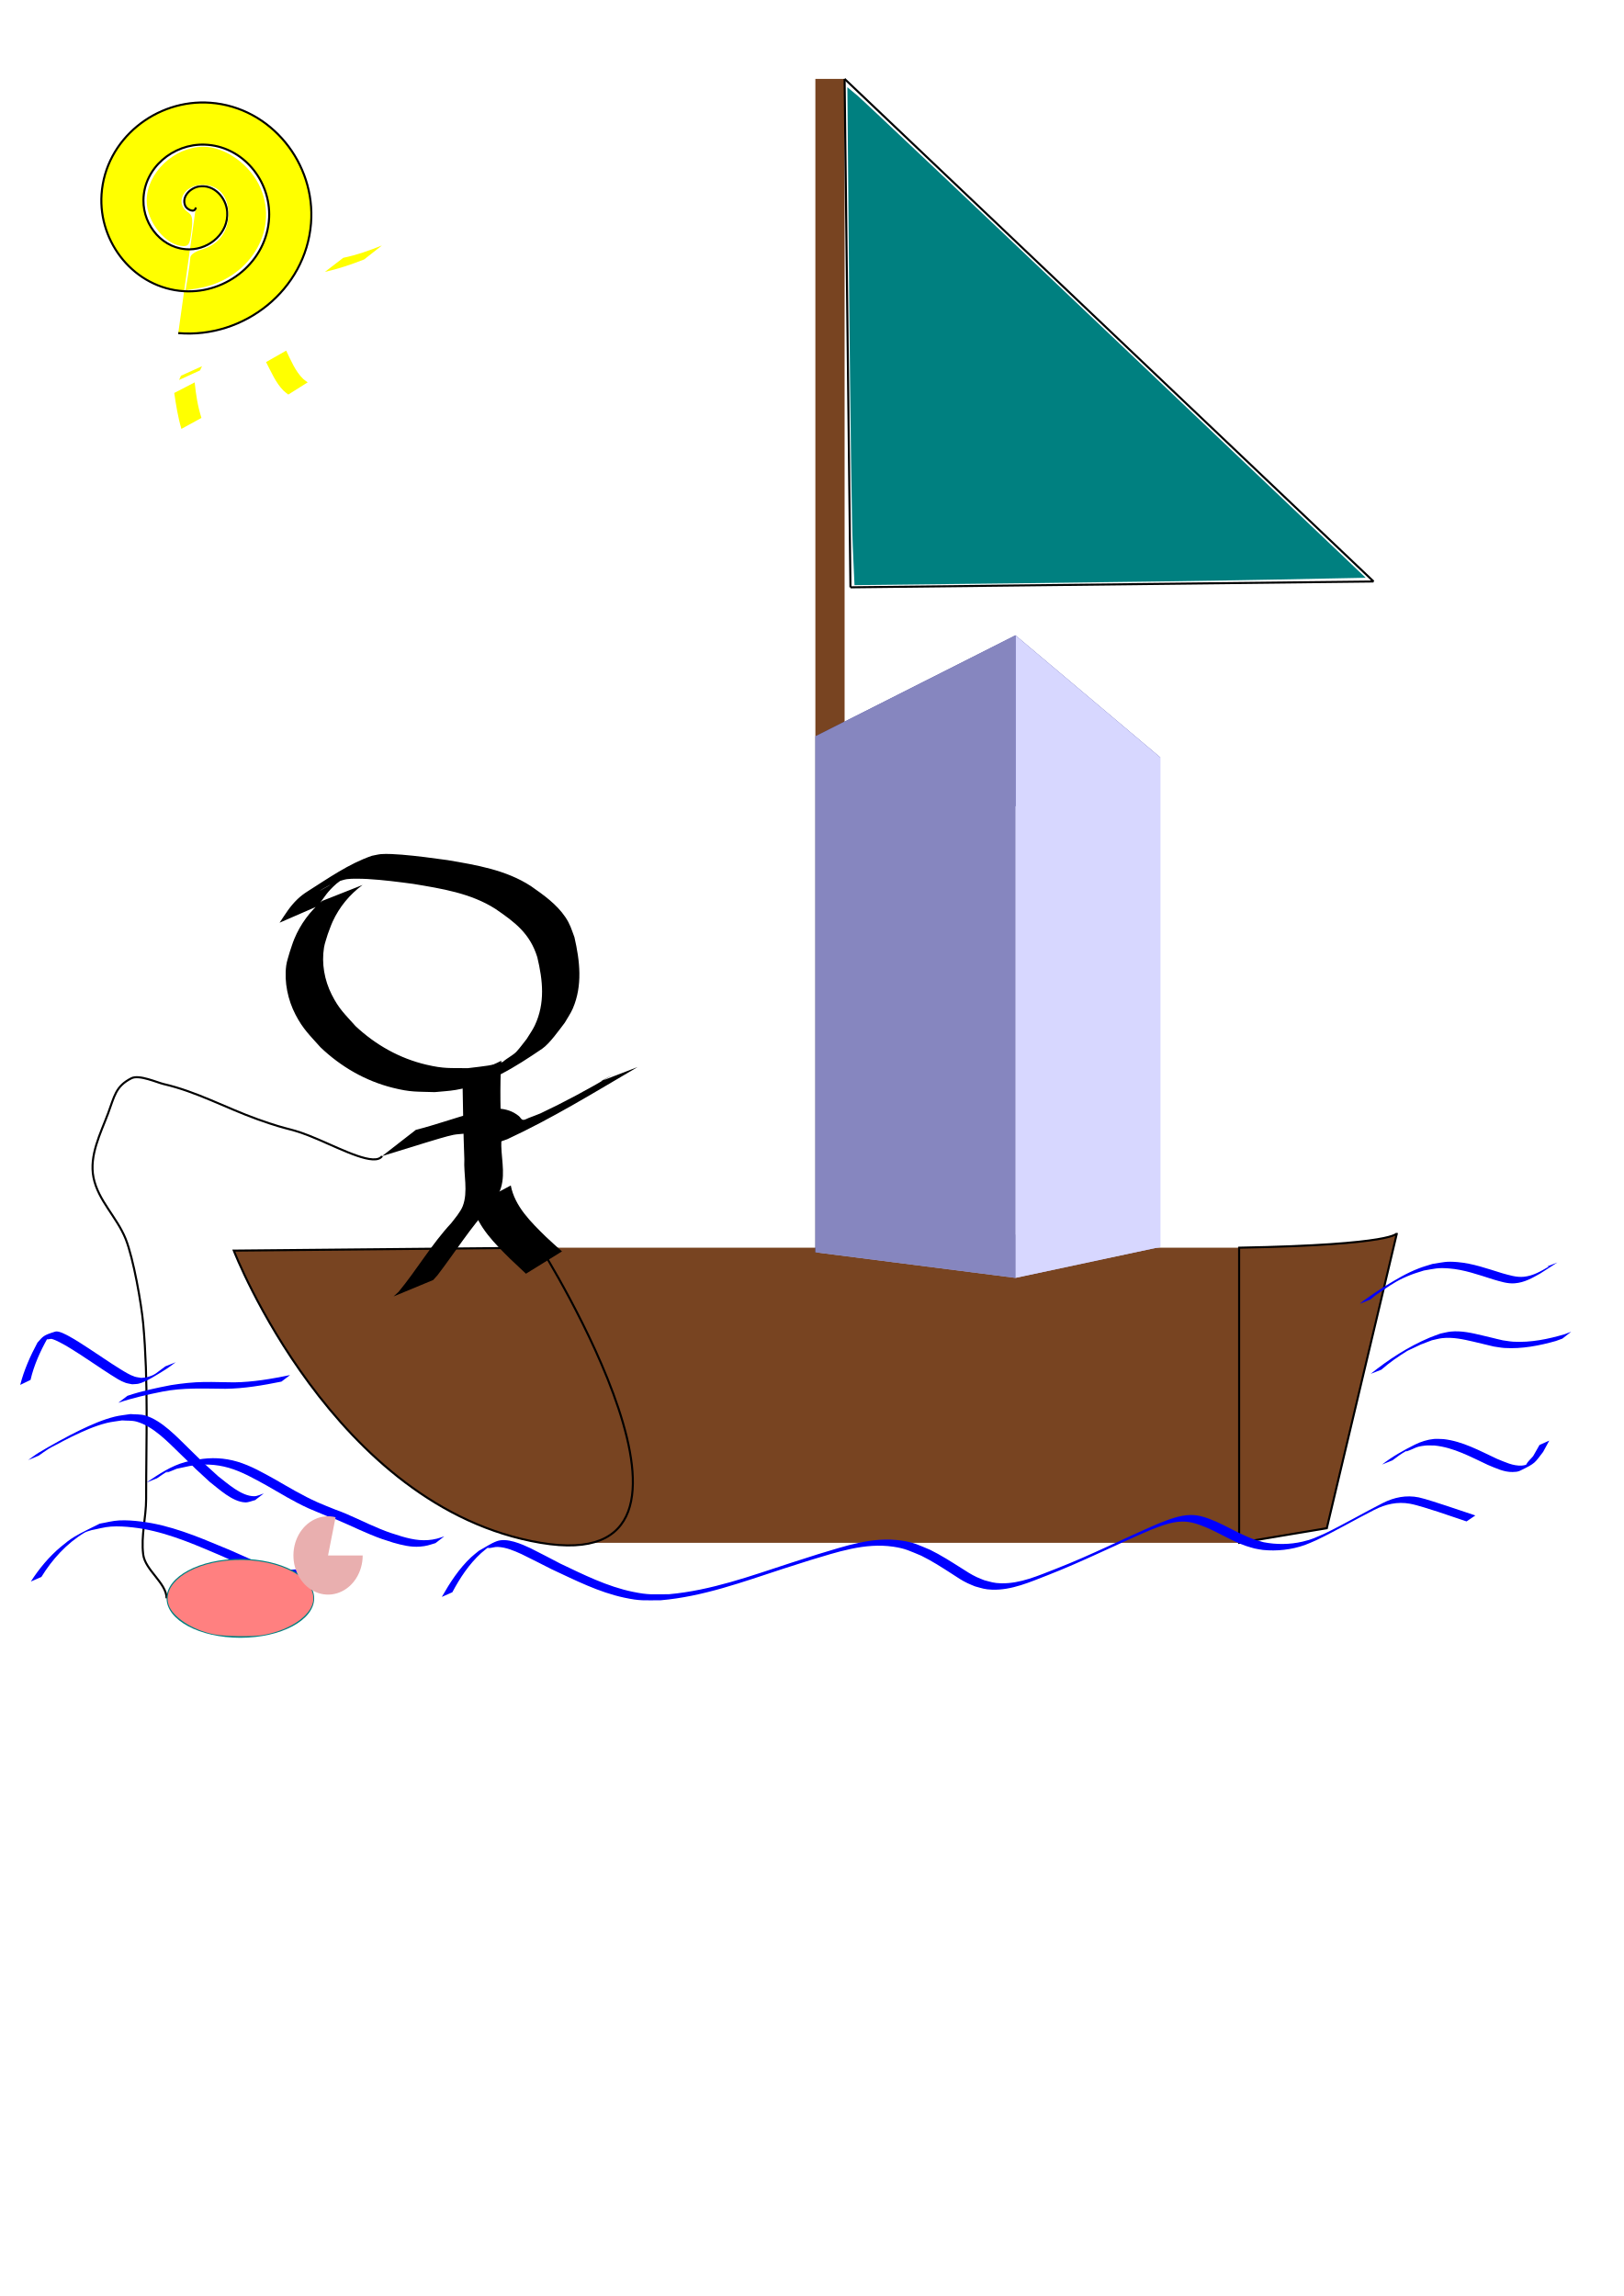
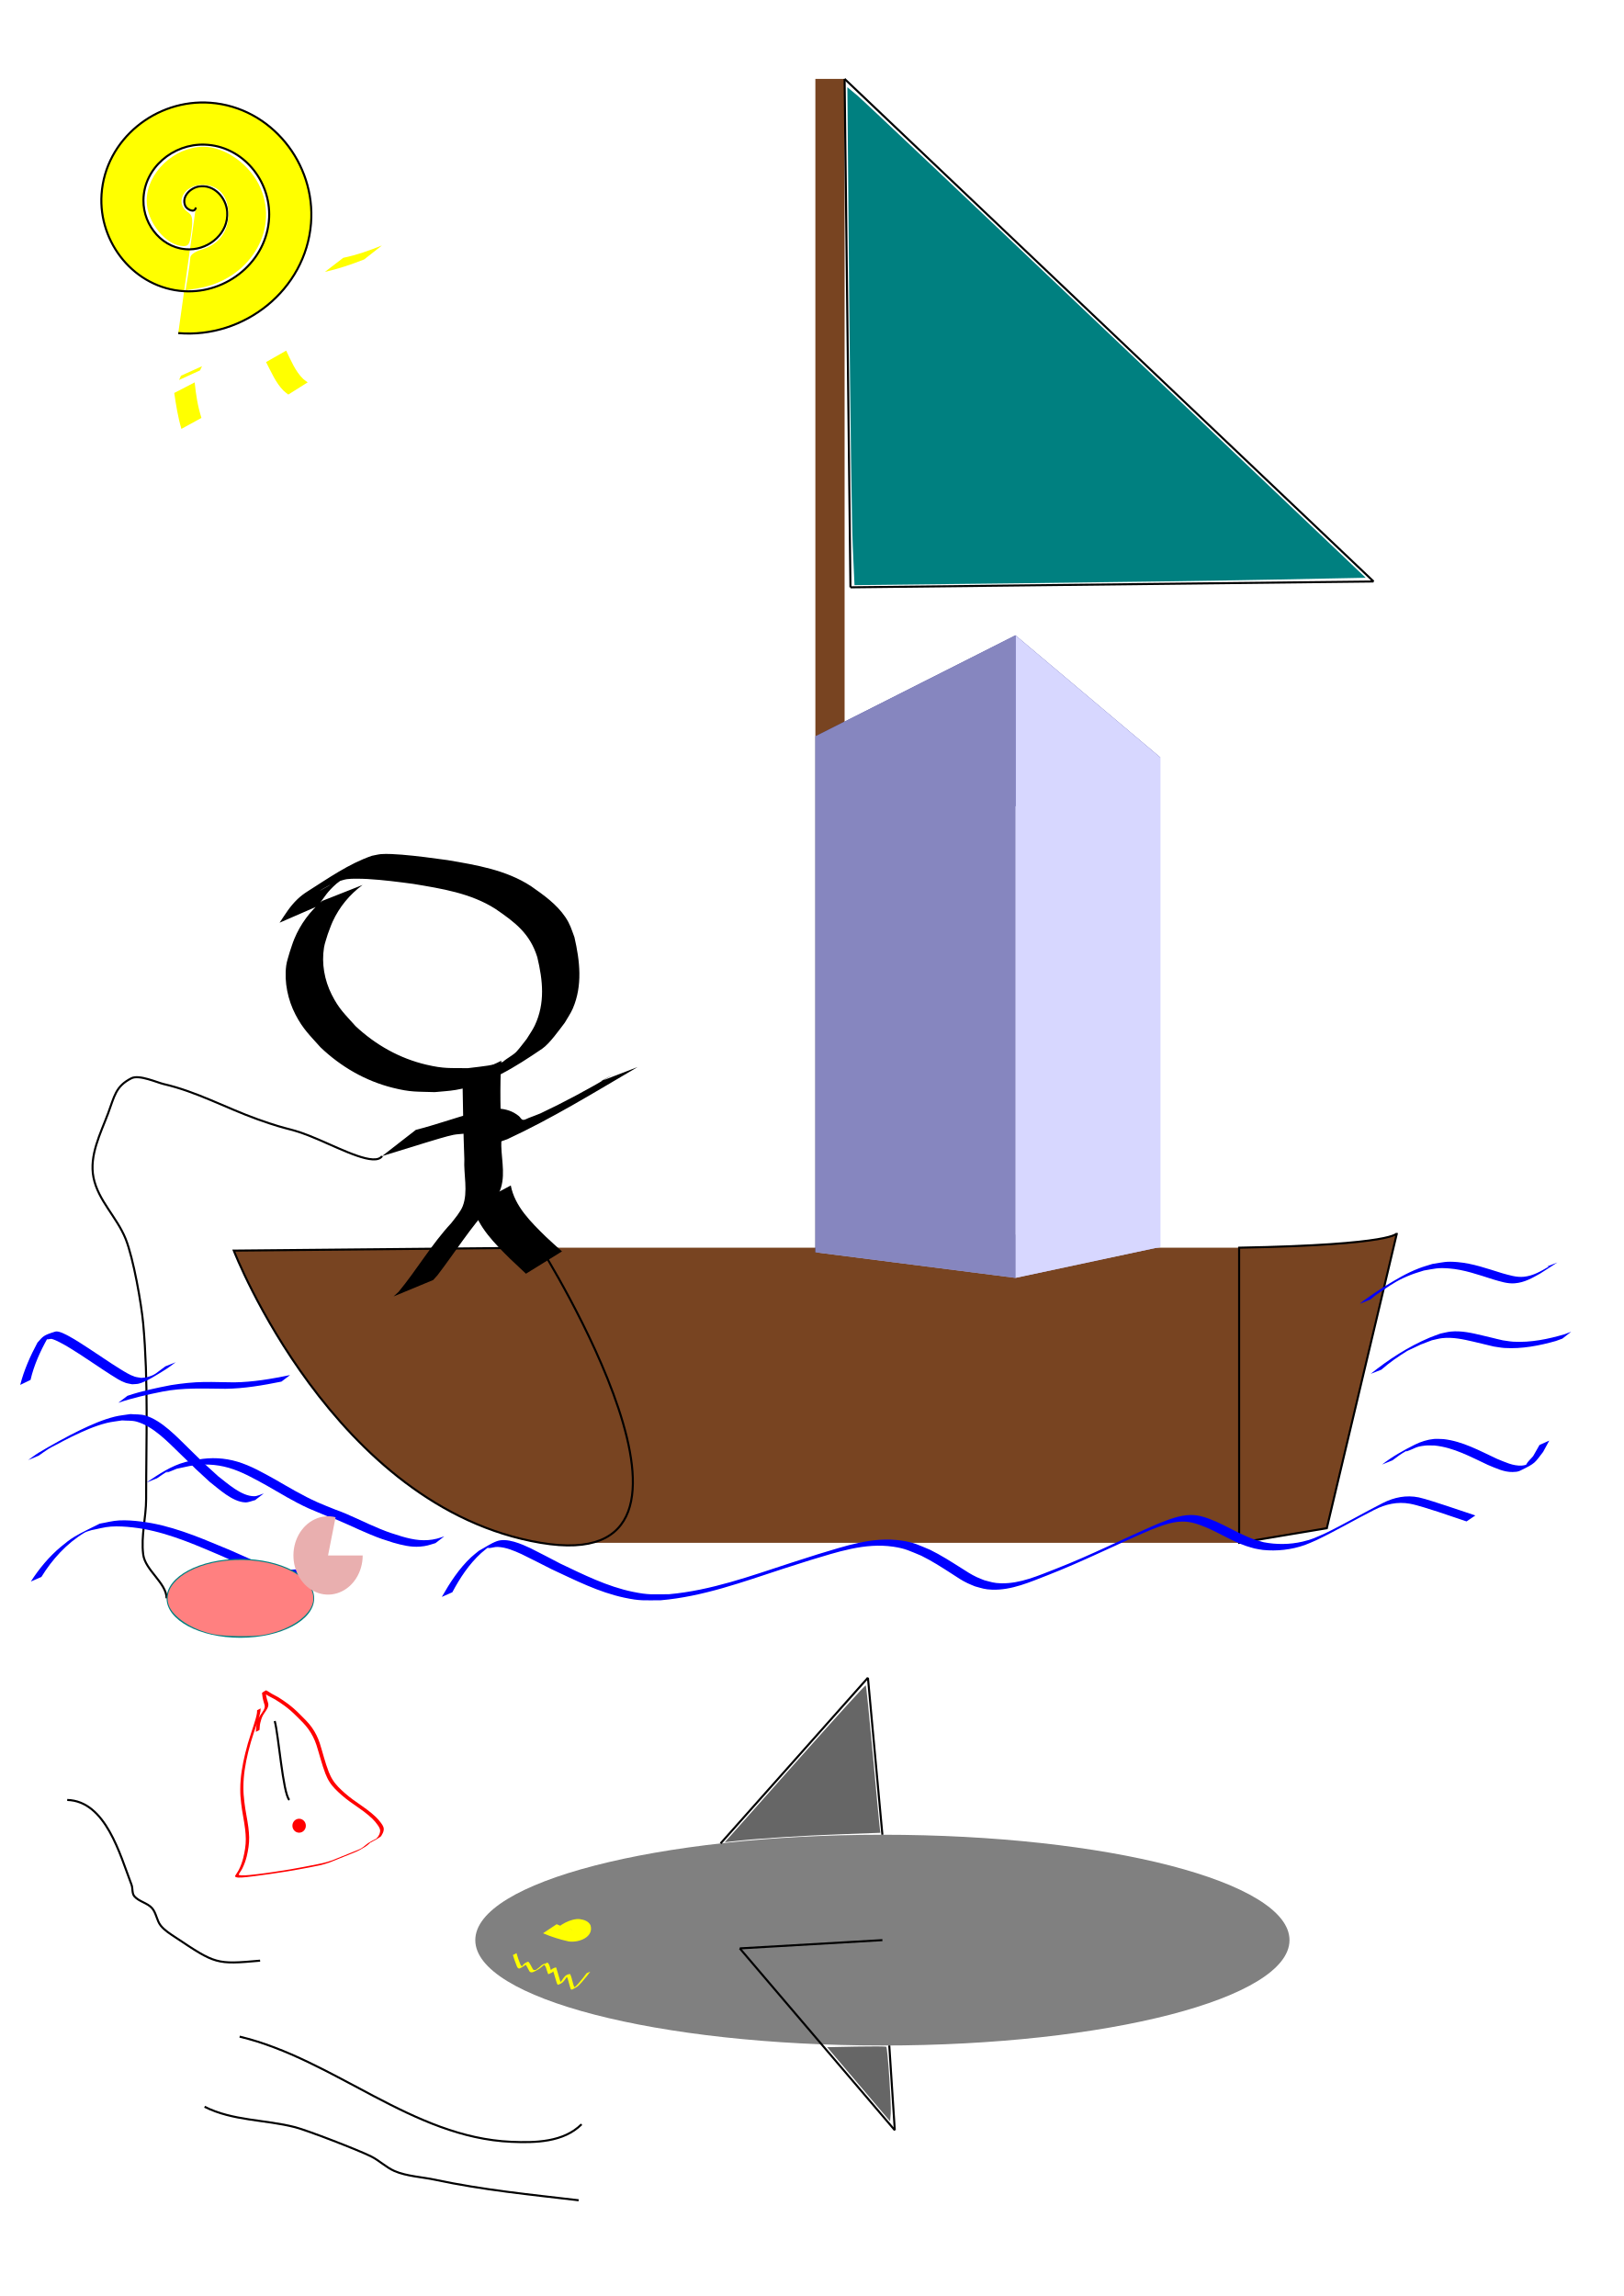
<svg xmlns="http://www.w3.org/2000/svg" width="210mm" height="297mm" viewBox="0 0 210 297" version="1.1" id="svg8">
  <defs id="defs2">
    </defs>
  <g id="layer1">
    <g id="g20" style="fill:#784421" transform="translate(0.3779762,66.52381)">
      <rect style="fill:#784421;stroke-width:0.265" id="rect11" width="90.336" height="38.176" x="69.548" y="94.872" />
      <path style="fill:#784421;stroke:#000000;stroke-width:0.265px;stroke-linecap:butt;stroke-linejoin:miter;stroke-opacity:1" d="m 69.548,94.872 -39.688,0.378 c 0,0 12.851,33.262 39.688,37.798 26.836,4.536 0,-38.176 0,-38.176 z" id="path13" />
      <path style="fill:#784421;stroke:#000000;stroke-width:0.265px;stroke-linecap:butt;stroke-linejoin:miter;stroke-opacity:1" d="m 159.884,94.872 c 20.411,-0.378 20.411,-1.89 20.411,-1.89 l -9.071,38.176 -11.339,1.89 z" id="path15" />
    </g>
    <rect style="fill:#784421;fill-opacity:1;stroke-width:0.265" id="rect131" width="3.78" height="85.045" x="105.455" y="10.205" />
    <path style="fill:none;fill-rule:evenodd;stroke:#000000;stroke-width:0.265px;stroke-linecap:butt;stroke-linejoin:miter;stroke-opacity:1" d="M 109.235,10.205 177.649,75.217" id="path145" />
    <path style="fill:none;fill-rule:evenodd;stroke:#000000;stroke-width:0.265px;stroke-linecap:butt;stroke-linejoin:miter;stroke-opacity:1" d="m 177.649,75.217 -67.658,0.756" id="path147" />
    <path style="fill:#008080;fill-rule:evenodd;stroke:#000000;stroke-width:0.265px;stroke-linecap:butt;stroke-linejoin:miter;stroke-opacity:1" d="m 109.235,10.205 0.756,65.768" id="path149" />
    <path style="fill:#008080;fill-opacity:1;stroke-width:1.429" d="m 416.856,267.131 c -0.465,-10.419 -1.25,-65.193 -1.746,-121.719 l -0.901,-102.775 5.04,4.204 c 2.772,2.312 59.781,56.275 126.686,119.918 l 121.646,115.714 -44.73,0.892 c -24.602,0.491 -80.825,1.302 -124.94,1.802 l -80.21,0.909 z" id="path151" transform="scale(0.2645833)" />
    <path style="fill:#000000;fill-opacity:1;fill-rule:nonzero;stroke:none;stroke-width:0.265" id="path28" d="m 41.673,116.54 c -1.585,1.339 -2.812,2.992 -3.61,4.915 -0.228,0.549 -0.392,1.123 -0.588,1.684 -0.153,0.588 -0.38,1.162 -0.458,1.765 -0.276,2.131 0.214,4.444 1.2,6.34 0.99,1.903 1.821,2.637 3.236,4.232 2.627,2.506 5.795,4.344 9.331,5.231 2.35,0.59 3.039,0.485 5.445,0.565 0.907,-0.095 1.823,-0.131 2.722,-0.285 4.174,-0.716 7.695,-2.969 11.172,-5.33 0.957,-0.65 2.236,-2.468 2.925,-3.368 0.345,-0.61 0.757,-1.187 1.035,-1.83 1.284,-2.975 0.914,-6.173 0.211,-9.224 -0.386,-1.038 -0.555,-1.688 -1.179,-2.61 -1.135,-1.676 -2.817,-2.862 -4.448,-4.002 -3.233,-2.105 -7.069,-2.729 -10.801,-3.365 -1.958,-0.27 -3.92,-0.537 -5.891,-0.7 -0.676,-0.056 -1.985,-0.141 -2.691,-0.075 -0.397,0.037 -0.785,0.144 -1.178,0.216 -2.987,1.019 -5.732,2.966 -8.331,4.607 -0.465,0.294 -0.909,0.628 -1.305,1.01 -1.011,0.976 -1.533,1.886 -2.31,3.041 0,0 4.954,-2.156 4.954,-2.156 v 0 c 0.937,-1.302 1.202,-1.823 2.409,-2.898 0.412,-0.367 1.84,-1.201 1.331,-0.987 -1.187,0.5 -2.25,1.254 -3.389,1.855 -0.393,0.207 0.752,-0.475 1.148,-0.674 0.359,-0.181 0.742,-0.309 1.114,-0.464 0.374,-0.103 0.739,-0.249 1.122,-0.309 0.64,-0.099 2.109,-0.052 2.709,-0.018 1.979,0.115 3.949,0.371 5.912,0.634 3.649,0.61 7.413,1.194 10.591,3.221 2.541,1.738 4.484,3.187 5.431,6.261 0.716,2.993 1.034,5.926 -0.325,8.822 -0.29,0.618 -0.702,1.171 -1.053,1.757 -0.45,0.557 -0.861,1.149 -1.349,1.672 -0.509,0.546 -2.378,1.451 -1.636,1.53 1.018,0.108 1.941,-0.758 2.728,-1.414 0.609,-0.508 -1.43,0.693 -2.178,0.956 -2.196,0.771 -2.846,0.728 -5.164,1.027 -2.337,-0.029 -3.063,0.089 -5.352,-0.444 -3.469,-0.808 -6.591,-2.569 -9.179,-4.994 -1.404,-1.583 -2.137,-2.196 -3.09,-4.093 -0.93,-1.852 -1.321,-4.019 -0.988,-6.071 0.096,-0.589 0.322,-1.149 0.483,-1.723 0.211,-0.544 0.39,-1.101 0.633,-1.632 0.868,-1.893 2.198,-3.509 3.872,-4.74 0,0 -5.223,2.063 -5.223,2.063 z" />
    <path style="fill:#000000;fill-opacity:1;fill-rule:nonzero;stroke:none;stroke-width:0.265" id="path30" d="m 59.815,139.707 c 0.065,3.416 0.108,6.831 0.24,10.245 -0.11,1.918 0.516,4.221 -0.21,6.076 -0.29,0.742 -1.013,1.577 -1.473,2.177 -2.558,2.749 -4.441,6.021 -6.824,8.903 -0.216,0.198 -0.432,0.396 -0.648,0.594 0,0 5.127,-2.126 5.127,-2.126 v 0 c 0.187,-0.208 0.374,-0.415 0.561,-0.623 2.27,-2.969 4.253,-6.158 6.799,-8.915 0.622,-0.88 1.098,-1.387 1.411,-2.417 0.599,-1.971 -0.06,-4.13 0.045,-6.13 -0.107,-3.425 -0.212,-6.858 -0.014,-10.282 0,0 -5.012,2.497 -5.012,2.497 z" />
    <path style="fill:#000000;fill-opacity:1;fill-rule:nonzero;stroke:none;stroke-width:0.265" id="path32" d="m 61.119,155.988 c 0.743,2.776 2.862,4.862 4.839,6.828 1.416,1.349 0.727,0.701 2.065,1.946 0,0 4.663,-2.888 4.663,-2.888 v 0 c -1.361,-1.214 -0.663,-0.581 -2.093,-1.902 -1.903,-1.873 -4.008,-3.898 -4.532,-6.627 0,0 -4.943,2.643 -4.943,2.643 z" />
    <path style="fill:#000000;fill-opacity:1;fill-rule:nonzero;stroke:none;stroke-width:0.265" id="path34" d="m 49.415,149.547 c 1.904,-0.593 3.809,-1.182 5.717,-1.762 0.715,-0.218 2.713,-0.834 3.518,-0.988 0.437,-0.084 0.886,-0.097 1.328,-0.145 0.902,0.015 1.721,0.163 2.446,0.719 0.161,0.123 0.256,0.342 0.447,0.411 1.043,0.377 1.705,-0.092 2.741,-0.42 5.835,-2.704 11.328,-6.097 16.868,-9.343 0,0 -4.826,1.862 -4.826,1.862 v 0 c 0.452,-0.238 1.797,-0.975 1.357,-0.715 -2.964,1.75 -6.004,3.387 -9.116,4.858 -0.51,0.198 -1.015,0.407 -1.529,0.593 -0.245,0.089 -0.491,0.282 -0.748,0.232 -0.226,-0.043 -0.324,-0.328 -0.503,-0.473 -0.811,-0.661 -1.687,-0.923 -2.734,-0.983 -0.473,0.034 -0.951,0.021 -1.418,0.101 -0.567,0.098 -1.118,0.275 -1.672,0.43 -2.514,0.705 -4.977,1.585 -7.509,2.23 0,0 -4.367,3.393 -4.367,3.393 z" />
    <path style="fill:none;stroke:#000000;stroke-width:0.265px;stroke-linecap:butt;stroke-linejoin:miter;stroke-opacity:1" d="m 49.415,149.547 c -0.932,1.336 -5.002,-0.759 -8.215,-2.136 -3.86,-1.654 -3.218,-0.947 -7.938,-2.646 -4.104,-1.478 -7.821,-3.549 -12.095,-4.536 -0.823,-0.19 -3.166,-1.252 -4.158,-0.756 -2.078,1.039 -2.206,2.354 -3.024,4.536 -0.971,2.59 -2.466,5.434 -1.89,8.315 0.595,2.975 3.026,5.107 4.158,7.938 1.012,2.529 2.037,8.419 2.268,10.961 0.681,7.487 0.378,15.133 0.378,22.679 0,2.405 -0.681,4.761 -0.378,7.182 0.254,2.034 3.024,3.686 3.024,5.67" id="path44" />
    <path style="fill:#ffff00;fill-rule:evenodd;stroke:#000000;stroke-width:0.265" id="path62" d="m 25.324,26.836 c -0.114,0.815 -1.155,0.249 -1.354,-0.189 -0.542,-1.186 0.636,-2.332 1.732,-2.52 1.96,-0.336 3.555,1.433 3.685,3.276 0.191,2.704 -2.235,4.801 -4.819,4.851 -3.444,0.066 -6.056,-3.039 -6.016,-6.363 0.05,-4.182 3.844,-7.315 7.906,-7.182 4.92,0.162 8.577,4.649 8.347,9.449 -0.271,5.657 -5.454,9.841 -10.993,9.512 -6.395,-0.379 -11.105,-6.259 -10.678,-12.536 0.486,-7.132 7.064,-12.371 14.08,-11.843 7.87,0.592 13.637,7.87 13.009,15.623 -0.697,8.608 -8.675,14.903 -17.166,14.174" />
    <path style="fill:#ffff00;stroke-width:1.429" d="m 91.82,135.062 c 0.622,-3.781 1.169,-7.899 1.216,-9.149 0.051,-1.375 2.303,-2.938 5.694,-3.954 8.22,-2.463 12.962,-8.776 12.962,-17.258 0,-8.909 -4.877,-14.371 -12.831,-14.371 -8.797,0 -13.576,8.78 -7.207,13.241 2.413,1.69 2.693,3.039 1.944,9.367 -0.746,6.295 -1.323,7.391 -3.891,7.387 -8.44,-0.015 -18.015,-11.776 -18.015,-22.126 0,-13.636 13.361,-26.389 27.691,-26.432 10.816,-0.032 23.082,8.824 27.975,20.197 9.131,21.224 -5.805,44.99 -30.811,49.028 l -5.859,0.946 z" id="path66" transform="scale(0.2645833)" />
    <path style="fill:#ffff00;stroke-width:0.265" id="path88" d="m 23.402,48.604 c -0.08,0.182 -0.161,0.364 -0.241,0.546 0,0 2.71,-1.237 2.71,-1.237 v 0 c 0.086,-0.181 0.172,-0.362 0.258,-0.543 0,0 -2.728,1.234 -2.728,1.234 z" />
    <path style="fill:#ffff00;stroke-width:0.265" id="path90" d="m 22.536,50.833 c 0.231,1.564 0.476,3.129 0.925,4.647 0,0 2.593,-1.42 2.593,-1.42 v 0 c -0.478,-1.49 -0.722,-3.04 -0.875,-4.597 0,0 -2.642,1.37 -2.642,1.37 z" />
    <path style="fill:#ffff00;stroke-width:0.265" id="path92" d="m 34.41,46.837 c 0.662,1.256 1.234,2.659 2.249,3.689 0.19,0.193 0.419,0.341 0.629,0.512 0,0 2.51,-1.58 2.51,-1.58 v 0 c -0.199,-0.151 -0.419,-0.277 -0.598,-0.452 -1.019,-0.994 -1.577,-2.399 -2.187,-3.651 0,0 -2.602,1.481 -2.602,1.481 z" />
    <path style="fill:#ffff00;stroke-width:0.265" id="path94" d="m 42.025,35.169 c 1.739,-0.388 3.42,-0.957 5.075,-1.611 0,0 2.297,-1.807 2.297,-1.807 v 0 c -1.625,0.661 -3.282,1.244 -5.005,1.599 0,0 -2.368,1.818 -2.368,1.818 z" />
    <path style="fill:#0000ff;stroke-width:0.265" id="path384" d="m 3.949,178.497 c 0.44,-1.907 1.263,-3.71 2.212,-5.413 0.161,-0.158 0.694,-0.551 0.483,-0.474 -0.263,0.096 -0.682,0.257 -0.647,0.534 0.03,0.239 0.489,-0.006 0.722,0.06 0.359,0.103 0.697,0.273 1.031,0.441 0.866,0.436 1.829,1.073 2.64,1.584 1.323,0.85 2.606,1.759 3.935,2.601 0.577,0.366 1.244,0.812 1.902,1.041 0.279,0.097 0.576,0.128 0.864,0.192 0.286,-0.027 0.579,-0.013 0.859,-0.08 0.959,-0.232 2.491,-1.241 3.074,-1.59 0.677,-0.405 1.073,-0.718 1.702,-1.179 0,0 -1.337,0.53 -1.337,0.53 v 0 c -1.247,0.904 -1.294,1.092 -2.277,1.374 -0.27,0.077 -0.555,0.079 -0.833,0.119 -0.284,-0.053 -0.577,-0.072 -0.853,-0.16 -0.655,-0.21 -1.346,-0.654 -1.918,-1.007 -1.341,-0.827 -2.629,-1.733 -3.949,-2.592 -0.837,-0.54 -1.737,-1.146 -2.618,-1.622 -0.245,-0.132 -1.331,-0.75 -1.784,-0.61 -1.576,0.489 -1.554,0.588 -2.315,1.43 -0.93,1.736 -1.74,3.555 -2.227,5.469 0,0 1.337,-0.648 1.337,-0.648 z" />
    <path style="fill:#0000ff;stroke-width:0.265" id="path386" d="m 5.008,188.296 c 0.42,-0.29 0.829,-0.598 1.261,-0.871 0.268,-0.169 0.556,-0.306 0.837,-0.454 0.73,-0.383 1.454,-0.779 2.197,-1.138 1.434,-0.694 2.909,-1.36 4.461,-1.755 0.662,-0.169 1.347,-0.228 2.021,-0.341 0.625,0.053 1.27,-0.009 1.875,0.158 2.193,0.608 4.129,2.707 5.704,4.224 3.387,3.262 0.455,0.523 3.74,3.555 1.194,0.926 2.967,2.611 4.619,2.667 0.434,0.015 0.846,-0.194 1.269,-0.291 0,0 1.124,-0.861 1.124,-0.861 v 0 c -0.411,0.118 -0.806,0.351 -1.234,0.355 -1.651,0.013 -3.46,-1.662 -4.649,-2.569 -2.831,-2.579 -0.872,-0.755 -3.75,-3.546 -1.553,-1.506 -3.553,-3.702 -5.707,-4.331 -0.612,-0.179 -1.27,-0.119 -1.905,-0.179 -0.683,0.112 -1.377,0.168 -2.049,0.336 -1.56,0.39 -3.041,1.053 -4.483,1.746 -1.585,0.761 -3.984,2.091 -5.368,2.934 -0.46,0.28 -0.88,0.621 -1.32,0.931 0,0 1.356,-0.571 1.356,-0.571 z" />
    <path style="fill:#0000ff;stroke-width:0.265" id="path388" d="m 5.356,203.982 c 1.389,-2.26 3.264,-4.331 5.553,-5.711 0.285,-0.172 0.625,-0.227 0.937,-0.341 0.833,-0.153 1.653,-0.402 2.498,-0.458 0.946,-0.062 1.899,0.001 2.841,0.107 3.726,0.418 7.206,1.869 10.619,3.326 2.391,0.965 4.684,2.353 7.248,2.841 0.386,0.073 0.779,0.099 1.168,0.149 1.018,-0.059 1.546,-0.01 2.526,-0.403 0.985,-0.394 3.109,-1.905 3.683,-2.286 0,0 -1.304,0.518 -1.304,0.518 v 0 c 0.091,0.64 0.102,0.332 -1.258,0.908 -0.951,0.403 -1.49,0.365 -2.484,0.439 -0.386,-0.045 -0.775,-0.067 -1.158,-0.135 -2.569,-0.46 -4.918,-1.819 -7.316,-2.769 -3.436,-1.441 -6.936,-2.893 -10.669,-3.349 -0.941,-0.115 -1.893,-0.192 -2.84,-0.143 -0.846,0.043 -1.671,0.279 -2.507,0.418 -1.078,0.558 -2.193,1.051 -3.235,1.673 -0.639,0.381 -1.226,0.848 -1.796,1.326 -1.519,1.274 -2.805,2.824 -3.874,4.488 0,0 1.368,-0.599 1.368,-0.599 z" />
    <path style="fill:#0000ff;stroke-width:0.265" id="path390" d="m 58.502,205.97 c 0.987,-1.863 2.166,-3.642 3.732,-5.075 0.32,-0.293 0.675,-0.545 1.012,-0.818 -0.042,0.06 -0.2,0.18 -0.127,0.181 0.421,0.01 0.834,-0.175 1.255,-0.155 1.103,0.051 2.097,0.487 3.083,0.933 0.475,0.215 3.6,1.808 3.887,1.953 3.033,1.41 6.083,2.971 9.382,3.675 2.112,0.451 2.557,0.335 4.732,0.339 5.473,-0.47 10.642,-2.383 15.822,-4.071 1.166,-0.38 2.337,-0.746 3.506,-1.118 3.486,-1.036 7.047,-2.282 10.74,-1.74 1.595,0.234 2.16,0.565 3.619,1.162 1.405,0.689 2.718,1.541 4.03,2.387 0.76,0.49 1.148,0.776 1.956,1.169 0.318,0.155 0.652,0.277 0.978,0.415 0.904,0.246 1.252,0.396 2.213,0.427 2.53,0.084 4.905,-0.994 7.208,-1.884 4.485,-1.749 8.786,-3.921 13.208,-5.815 1.318,-0.511 2.672,-1.077 4.111,-1.112 1.191,-0.029 2.151,0.355 3.228,0.788 1.725,0.754 3.333,1.771 5.121,2.382 0.345,0.118 0.7,0.207 1.05,0.31 0.36,0.063 0.716,0.15 1.079,0.188 1.823,0.192 3.719,-0.026 5.446,-0.639 0.5,-0.177 0.977,-0.411 1.466,-0.617 2.551,-1.213 4.985,-2.648 7.502,-3.924 1.445,-0.738 2.993,-1.09 4.612,-0.797 0.976,0.176 2.73,0.763 3.642,1.049 2.508,0.843 1.28,0.43 3.682,1.24 0,0 1.136,-0.771 1.136,-0.771 v 0 c -2.413,-0.799 -1.183,-0.388 -3.692,-1.236 -0.715,-0.231 -2.83,-0.939 -3.621,-1.1 -1.624,-0.33 -3.188,-0.016 -4.647,0.724 -2.528,1.277 -4.968,2.722 -7.521,3.951 -1.209,0.521 -1.595,0.754 -2.866,1.048 -1.649,0.382 -3.38,0.397 -5.037,0.076 -1.002,-0.289 -1.092,-0.283 -2.054,-0.687 -1.405,-0.59 -2.719,-1.374 -4.112,-1.991 -1.074,-0.444 -2.085,-0.857 -3.276,-0.842 -1.461,0.018 -2.839,0.59 -4.176,1.111 -4.431,1.904 -8.737,4.092 -13.235,5.842 -2.266,0.877 -4.605,1.938 -7.092,1.881 -0.941,-0.021 -1.295,-0.167 -2.184,-0.399 -0.324,-0.134 -0.656,-0.251 -0.973,-0.401 -0.786,-0.373 -1.227,-0.683 -1.968,-1.15 -1.332,-0.839 -2.657,-1.694 -4.073,-2.388 -1.484,-0.611 -2.04,-0.942 -3.666,-1.183 -3.78,-0.559 -7.289,0.707 -10.856,1.766 -1.172,0.375 -2.346,0.743 -3.516,1.125 -5.145,1.677 -10.281,3.555 -15.713,4.04 -2.148,0.005 -2.615,0.12 -4.707,-0.313 -3.297,-0.682 -6.354,-2.218 -9.368,-3.651 -0.428,-0.223 -3.267,-1.714 -3.853,-1.988 -1.148,-0.538 -3.058,-1.394 -4.376,-0.897 -0.814,0.306 -1.532,0.823 -2.298,1.234 -0.332,0.276 -0.681,0.533 -0.996,0.829 -1.569,1.471 -2.739,3.279 -3.795,5.136 0,0 1.359,-0.601 1.359,-0.601 z" />
    <path style="fill:#0000ff;stroke-width:0.265" id="path392" d="m 177.241,168.093 c 0.757,-0.62 0.556,-0.476 1.61,-1.192 1.334,-0.906 2.103,-1.398 3.627,-1.997 0.549,-0.216 1.119,-0.37 1.679,-0.556 1.445,-0.24 1.751,-0.38 3.216,-0.272 1.962,0.145 3.855,0.826 5.716,1.414 0.899,0.256 1.849,0.588 2.803,0.513 1.283,-0.101 2.239,-0.664 3.329,-1.277 0.734,-0.473 1.468,-0.946 2.202,-1.419 0,0 -1.321,0.522 -1.321,0.522 v 0 c 0.073,0.002 0.146,0.004 0.219,0.006 -1.052,0.612 -2.009,1.198 -3.255,1.323 -0.95,0.095 -1.906,-0.223 -2.804,-0.467 -1.877,-0.578 -3.79,-1.268 -5.761,-1.434 -1.482,-0.124 -1.786,0.014 -3.252,0.244 -0.565,0.183 -1.141,0.335 -1.695,0.549 -1.709,0.659 -2.911,1.408 -4.542,2.395 -0.524,0.317 -2.028,1.341 -2.597,1.761 -0.19,0.14 -0.367,0.299 -0.55,0.448 0,0 1.379,-0.563 1.379,-0.563 z" />
    <path style="fill:#0000ff;stroke-width:0.265" id="path394" d="m 178.657,177.176 c 1.03,-0.907 2.155,-1.69 3.321,-2.411 0.1,-0.062 0.211,-0.104 0.317,-0.154 1.895,-0.898 1.04,-0.531 2.898,-1.24 0.442,-0.091 0.878,-0.223 1.326,-0.274 1.37,-0.154 2.71,0.144 4.033,0.451 0.883,0.205 1.762,0.425 2.644,0.632 0.464,0.063 0.925,0.159 1.393,0.189 2.227,0.139 4.5,-0.294 6.63,-0.902 0.285,-0.104 0.57,-0.208 0.854,-0.312 0,0 1.137,-0.89 1.137,-0.89 v 0 c -0.286,0.109 -0.571,0.218 -0.857,0.327 -2.115,0.631 -4.395,1.091 -6.615,0.964 -0.463,-0.026 -0.921,-0.12 -1.381,-0.18 -4.546,-1.051 2.051,0.48 -2.649,-0.631 -1.332,-0.315 -2.684,-0.636 -4.066,-0.5 -0.456,0.045 -0.899,0.174 -1.348,0.261 -0.47,0.177 -0.947,0.336 -1.409,0.531 -2.754,1.163 -5.286,2.811 -7.611,4.676 0,0 1.383,-0.538 1.383,-0.538 z" />
    <path style="fill:#0000ff;stroke-width:0.265" id="path396" d="m 180.104,188.895 c 0.732,-0.543 0.994,-0.771 1.83,-1.236 0.029,-0.016 -0.072,0.103 -0.04,0.092 1.245,-0.426 1.109,-0.61 2.418,-0.756 0.407,-0.045 0.819,-0.005 1.229,-0.008 2.475,0.248 4.67,1.47 6.886,2.503 1.023,0.418 2.066,0.945 3.205,0.922 0.322,-0.007 0.662,-0.021 0.952,-0.161 2.081,-1.011 1.867,-0.995 2.995,-2.441 0.265,-0.487 0.53,-0.974 0.796,-1.461 0,0 -1.267,0.567 -1.267,0.567 v 0 c -0.274,0.482 -0.549,0.965 -0.823,1.447 -0.298,0.359 -0.674,0.665 -0.896,1.076 -0.055,0.102 0.457,-0.083 0.344,-0.056 -0.309,0.075 -0.615,0.182 -0.932,0.199 -1.132,0.061 -2.174,-0.467 -3.19,-0.874 -2.233,-1.037 -4.434,-2.274 -6.921,-2.554 -0.416,-0.005 -0.833,-0.054 -1.247,-0.015 -0.834,0.078 -1.699,0.359 -2.446,0.729 -1.484,0.737 -2.942,1.56 -4.253,2.579 0,0 1.361,-0.551 1.361,-0.551 z" />
    <path style="fill:#0000ff;stroke-width:0.265" id="path398" d="m 20.317,191.217 c 0.49,-0.317 0.965,-0.706 1.498,-0.95 0.105,-0.048 -0.378,0.25 -0.267,0.221 0.449,-0.119 0.868,-0.33 1.302,-0.496 0.542,-0.116 1.084,-0.231 1.626,-0.347 1.716,-0.318 3.421,-0.263 5.101,0.223 1.728,0.5 3.29,1.401 4.855,2.26 1.796,1.026 3.56,2.117 5.447,2.974 0.378,0.172 1.85,0.777 2.282,0.956 1.966,0.674 3.808,1.648 5.728,2.435 1.426,0.585 1.523,0.587 2.959,1.053 1.134,0.322 2.284,0.612 3.474,0.518 0.878,-0.07 1.176,-0.207 2.006,-0.456 0,0 1.136,-0.879 1.136,-0.879 v 0 c -0.321,0.103 -0.635,0.228 -0.962,0.308 -1.576,0.39 -2.958,0.167 -4.497,-0.278 -1.415,-0.447 -1.56,-0.463 -2.962,-1.034 -1.917,-0.78 -3.741,-1.774 -5.696,-2.46 -0.585,-0.235 -1.738,-0.694 -2.289,-0.941 -1.894,-0.847 -3.677,-1.912 -5.471,-2.949 -1.571,-0.866 -3.141,-1.779 -4.873,-2.296 -1.685,-0.503 -3.401,-0.581 -5.13,-0.272 -0.541,0.106 -1.091,0.174 -1.623,0.317 -1.84,0.496 -3.468,1.601 -5.03,2.655 0,0 1.387,-0.562 1.387,-0.562 z" />
    <path style="fill:#0000ff;stroke-width:0.265" id="path400" d="m 15.294,181.458 c 1.861,-0.628 3.772,-1.058 5.696,-1.442 2.69,-0.539 5.427,-0.385 8.15,-0.369 2.449,-0.024 4.866,-0.449 7.26,-0.929 0,0 1.118,-0.847 1.118,-0.847 v 0 c -2.382,0.493 -4.789,0.911 -7.23,0.943 -1.286,-0.003 -2.575,-0.065 -3.86,-0.047 -1.448,0.02 -2.891,0.178 -4.321,0.405 -1.896,0.372 -3.789,0.759 -5.622,1.382 0,0 -1.191,0.906 -1.191,0.906 z" />
    <g id="g414" style="fill:#0000ff">
      <path id="path426" style="fill:#e9e9ff;fill-rule:evenodd;stroke:none;stroke-linejoin:round" d="m 126.437,105.937 23.639,-7.958 v 63.32 l -23.639,-2.016 z" points="150.076,97.979 150.076,161.299 126.437,159.283 126.437,105.937 " />
      <path id="path416" style="fill:#353564;fill-rule:evenodd;stroke:none;stroke-linejoin:round" d="m 105.455,95.25 v 66.74 l 20.981,-2.707 v -53.346 z" points="105.455,161.99 126.437,159.283 126.437,105.937 105.455,95.25 " />
      <path id="path424" style="fill:#afafde;fill-rule:evenodd;stroke:none;stroke-linejoin:round" d="m 105.455,161.99 25.882,3.311 18.739,-4.002 -23.639,-2.016 z" points="131.337,165.301 150.076,161.299 126.437,159.283 105.455,161.99 " />
      <path id="path418" style="fill:#4d4d9f;fill-rule:evenodd;stroke:none;stroke-linejoin:round" d="m 105.455,95.25 25.882,-13.069 18.739,15.798 -23.639,7.958 z" points="131.337,82.181 150.076,97.979 126.437,105.937 105.455,95.25 " />
      <path id="path422" style="fill:#d7d7ff;fill-rule:evenodd;stroke:none;stroke-linejoin:round" d="m 131.337,82.181 v 83.12 l 18.739,-4.002 V 97.979 Z" points="131.337,165.301 150.076,161.299 150.076,97.979 131.337,82.181 " />
      <path id="path420" style="fill:#8686bf;fill-rule:evenodd;stroke:none;stroke-linejoin:round" d="m 105.455,95.25 25.882,-13.069 v 83.12 l -25.882,-3.311 z" points="131.337,82.181 131.337,165.301 105.455,161.99 105.455,95.25 " />
    </g>
    <ellipse style="fill:#008080;stroke-width:0.265" id="path47" ry="5.103" rx="9.544" cy="206.753" cx="31.089" />
    <path style="fill:#ff8080;stroke-width:0.714" d="m 103.943,798.903 c -10.228,-2.218 -19.551,-8.403 -21.481,-14.251 -3.295,-9.984 9.514,-19.758 28.371,-21.65 21.934,-2.2 42.392,6.783 42.333,18.589 -0.037,7.509 -10.547,15.204 -24.193,17.714 -5.452,1.003 -19.6,0.776 -25.03,-0.402 z" id="path53" transform="scale(0.2645833)" />
    <path style="fill:#e9afaf;stroke-width:0.265" id="path55" d="m 46.907,201.206 a 4.479,5.066 0 0 1 -2.994,4.779 4.479,5.066 0 0 1 -4.979,-1.611 4.479,5.066 0 0 1 -0.307,-5.847 4.479,5.066 0 0 1 4.775,-2.266 l -0.974,4.944 z" />
    <circle style="fill:#280b0b;stroke-width:0.265" id="path63" d="m 27.766,207.219 a 1.323,1.512 0 0 1 -0.849,1.412 1.323,1.512 0 0 1 -1.457,-0.401 1.323,1.512 0 0 1 -0.194,-1.699 1.323,1.512 0 0 1 1.318,-0.816 l -0.14,1.503 z" />
+     <ellipse style="fill:#808080;stroke-width:0.265" id="path48" cx="114.124" cy="250.966" rx="52.652" ry="13.631" />
+     <path style="fill:none;fill-rule:evenodd;stroke:#000000;stroke-width:0.265px;stroke-linecap:butt;stroke-linejoin:miter;stroke-opacity:1" d="M 93.196,238.458 112.253,217.023" id="path50" />
+     <path style="fill:#666666;fill-rule:evenodd;stroke:#000000;stroke-width:0.265px;stroke-linecap:butt;stroke-linejoin:miter;stroke-opacity:1" d="m 112.253,217.023 1.871,20.312" id="path52" />
+     <path style="fill:#666666;stroke-width:1.01" d="m 357.819,896.724 c 1.945,-2.172 17.36,-19.517 34.257,-38.545 16.897,-19.028 30.903,-34.416 31.124,-34.195 0.221,0.221 1.723,14.883 3.337,32.581 1.614,17.698 3.126,33.825 3.36,35.837 l 0.425,3.658 -18.827,0.69 c -19.246,0.705 -40.33,2.044 -51.152,3.248 l -6.061,0.674 z" id="path54" transform="scale(0.2645833)" />
+     <path style="display:inline;fill:none;fill-rule:evenodd;stroke:#000000;stroke-width:0.265px;stroke-linecap:butt;stroke-linejoin:miter;stroke-opacity:1" d="m 95.682,252.035 20.045,23.52" id="path70" />
+     <path style="display:inline;fill:none;fill-rule:evenodd;stroke:#000000;stroke-width:0.265px;stroke-linecap:butt;stroke-linejoin:miter;stroke-opacity:1" d="m 95.682,252.035 18.442,-1.069" id="path72" />
+     <path style="fill:none;fill-rule:evenodd;stroke:#000000;stroke-width:0.265px;stroke-linecap:butt;stroke-linejoin:miter;stroke-opacity:1" d="m 115.013,264.595 0.715,10.96" id="path76" />
+     <path style="fill:#666666;stroke-width:1.01" d="m 419.711,1018.99 -15.385,-18.119 14.262,-0.281 c 7.844,-0.155 14.436,-0.107 14.648,0.105 0.653,0.653 2.517,28.548 2.178,32.601 l -0.319,3.813 z" id="path78" transform="scale(0.2645833)" />
+     <path style="fill:#ffff00;stroke-width:0.265" id="path82" d="m 70.233,250.076 c 1.063,0.459 2.169,0.805 3.298,1.055 1.332,0.201 3.308,-0.553 2.838,-2.1 -0.287,-0.54 -0.827,-0.695 -1.39,-0.786 -1.1,-0.109 -2.799,0.795 -3.233,1.582 0,0 1.948,-0.847 1.948,-0.847 v 0 c 0.539,-0.589 0.145,-0.131 -1.503,0.773 -0.077,0.042 0.145,-0.099 0.224,-0.136 0.263,-0.122 0.545,-0.195 0.834,-0.15 0.479,0.054 0.997,0.121 1.26,0.577 0.045,0.183 0.098,0.276 0.019,0.468 -0.033,0.08 -0.231,0.248 -0.152,0.212 0.543,-0.246 1.047,-0.569 1.57,-0.853 -0.103,0.029 -0.203,0.077 -0.31,0.087 -0.126,0.011 -0.252,-0.017 -0.378,-0.026 -1.12,-0.225 -2.224,-0.546 -3.264,-1.025 0,0 -1.761,1.17 -1.761,1.17 z" />
+     <path style="fill:#ffff00;stroke-width:0.265" id="path89" d="m 66.333,252.9 c 0.158,0.474 0.309,0.949 0.499,1.41 0.054,0.111 0.086,0.233 0.204,0.298 0.104,0.058 0.194,0.026 0.289,-0.029 0.57,-0.331 0.447,-0.225 0.72,-0.502 0.035,-0.044 0.069,-0.088 0.106,-0.131 0.029,-0.033 0.132,-0.116 0.092,-0.096 -0.128,0.065 -0.258,0.134 -0.363,0.233 -0.021,0.02 0.058,0.016 0.079,0.036 0.072,0.068 0.177,0.26 0.221,0.333 0.032,0.059 0.191,0.355 0.227,0.418 0.033,0.057 0.054,0.124 0.102,0.17 0.045,0.044 0.103,0.078 0.165,0.089 0.196,0.036 0.337,-0.061 0.508,-0.135 0.447,-0.218 0.818,-0.493 1.179,-0.821 0.059,-0.054 0.112,-0.115 0.176,-0.163 0.047,-0.035 0.196,-0.127 0.155,-0.085 -0.095,0.097 -0.213,0.168 -0.319,0.253 0.037,0.031 0.083,0.054 0.112,0.093 0.138,0.18 0.188,0.438 0.254,0.649 0.08,0.255 0.046,0.157 0.133,0.383 0.026,0.022 0.046,0.078 0.077,0.066 0.196,-0.076 0.377,-0.189 0.55,-0.309 0.044,-0.03 0.062,-0.088 0.09,-0.133 0.085,-0.137 0.154,-0.281 0.243,-0.415 -0.127,0.096 -0.294,0.154 -0.38,0.287 -0.034,0.052 0.062,0.109 0.085,0.166 0.04,0.099 0.07,0.202 0.104,0.303 0.109,0.335 0.205,0.673 0.297,1.013 -5.29e-4,0.033 0.14,0.502 0.25,0.46 0.574,-0.215 0.647,-0.35 0.956,-0.771 0.004,-0.006 0.303,-0.441 0.321,-0.462 0.039,-0.043 0.184,-0.142 0.138,-0.107 -0.114,0.086 -0.261,0.141 -0.341,0.26 -0.027,0.04 0.067,0.07 0.09,0.113 0.038,0.072 0.059,0.151 0.088,0.226 0.087,0.298 0.159,0.6 0.247,0.897 0.003,0.009 0.115,0.397 0.155,0.432 0.041,0.036 0.107,0.021 0.161,0.031 0.222,-0.125 0.453,-0.234 0.665,-0.375 0.128,-0.085 0.456,-0.442 0.545,-0.542 0.235,-0.263 0.456,-0.54 0.681,-0.812 0.156,-0.192 0.307,-0.387 0.451,-0.589 0,0 -0.481,0.209 -0.481,0.209 v 0 c -0.141,0.199 -0.29,0.391 -0.441,0.581 -0.221,0.27 -0.439,0.547 -0.675,0.805 -0.094,0.103 -0.189,0.205 -0.289,0.3 -0.087,0.082 -0.242,0.118 -0.272,0.233 -0.023,0.086 0.161,-0.078 0.241,-0.118 -0.044,0.007 -0.096,0.046 -0.132,0.02 -0.043,-0.031 -0.158,-0.419 -0.159,-0.422 -0.09,-0.299 -0.162,-0.603 -0.245,-0.903 -0.03,-0.081 -0.051,-0.166 -0.09,-0.242 -0.028,-0.056 -0.049,-0.16 -0.111,-0.152 -0.581,0.076 -0.731,0.408 -1.016,0.818 -0.061,0.08 -0.118,0.164 -0.183,0.24 -0.057,0.067 -0.267,0.165 -0.183,0.191 0.113,0.034 0.229,-0.076 0.322,-0.149 0.024,-0.019 -0.062,-0.017 -0.083,-0.039 -0.095,-0.099 -0.123,-0.258 -0.161,-0.379 -0.096,-0.339 -0.194,-0.678 -0.299,-1.015 -0.033,-0.105 -0.06,-0.211 -0.099,-0.314 -0.027,-0.07 -0.022,-0.204 -0.097,-0.202 -0.194,0.004 -0.36,0.144 -0.54,0.216 -0.083,0.135 -0.152,0.281 -0.242,0.411 -0.03,0.043 -0.15,0.132 -0.099,0.123 0.566,-0.097 0.478,-0.121 0.316,-0.208 -0.086,-0.212 -0.059,-0.135 -0.136,-0.377 -0.071,-0.222 -0.122,-0.484 -0.262,-0.676 -0.035,-0.049 -0.087,-0.083 -0.131,-0.124 -0.16,0.065 -0.545,0.18 -0.739,0.334 -0.135,0.107 -0.251,0.237 -0.385,0.346 -0.083,0.067 -0.191,0.108 -0.254,0.194 -0.035,0.048 0.109,-0.048 0.163,-0.071 -0.142,0.07 -0.302,0.178 -0.474,0.166 -0.054,-0.004 -0.11,-0.026 -0.15,-0.063 -0.048,-0.044 -0.07,-0.11 -0.102,-0.167 -0.067,-0.115 -0.166,-0.303 -0.227,-0.419 -0.026,-0.046 -0.25,-0.461 -0.331,-0.434 -0.383,0.131 -0.52,0.255 -0.734,0.517 -0.246,0.235 -0.121,0.091 0.17,-0.023 0.048,-0.019 -0.082,0.066 -0.131,0.081 -0.184,0.059 -0.264,-0.152 -0.32,-0.276 -0.194,-0.458 -0.347,-0.93 -0.483,-1.409 0,0 -0.466,0.25 -0.466,0.25 z" />
+     <path style="fill:none;stroke:#000000;stroke-width:0.265px;stroke-linecap:butt;stroke-linejoin:miter;stroke-opacity:1" d="m 30.994,263.449 c 12.31,2.962 22.268,13.047 35.152,13.607 3.065,0.133 6.738,0.066 9.071,-2.268" id="path111" />
+     <path style="fill:none;stroke:#000000;stroke-width:0.265px;stroke-linecap:butt;stroke-linejoin:miter;stroke-opacity:1" d="m 26.458,272.521 c 3.664,1.844 7.858,1.645 11.717,2.646 1.576,0.408 8.161,2.947 9.827,3.78 1.063,0.532 1.935,1.413 3.024,1.89 1.555,0.68 3.631,0.778 5.292,1.134 6.113,1.31 12.309,1.915 18.521,2.646" id="path113" />
+     <path style="fill:none;stroke:#000000;stroke-width:0.265px;stroke-linecap:butt;stroke-linejoin:miter;stroke-opacity:1" d="m 8.693,232.833 c 4.994,0.141 6.829,7.095 8.315,10.961 0.186,0.485 0.036,1.121 0.378,1.512 0.598,0.684 1.66,0.837 2.268,1.512 0.565,0.628 0.606,1.608 1.134,2.268 0.504,0.63 1.219,1.064 1.89,1.512 5.174,3.449 5.275,3.541 10.961,3.024" id="path115" />
+     <path style="fill:none;stroke:#000000;stroke-width:0.265px;stroke-linecap:butt;stroke-linejoin:miter;stroke-opacity:1" d="m 35.53,222.628 c 0.49,1.677 1.061,9.376 1.89,10.205" id="path119" />
+     <ellipse style="fill:#ff0000;stroke-width:0.265" id="path129" cx="38.687" cy="236.166" rx="0.869" ry="0.902" />
+     <path style="fill:#ff0000;stroke-width:0.265" id="path135" d="m 33.251,221.229 c -0.005,0.115 0.002,0.231 -0.015,0.344 -0.074,0.5 -0.258,1.061 -0.405,1.528 -0.123,0.392 -0.258,0.781 -0.383,1.173 -0.473,1.478 -0.331,1.019 -0.734,2.538 -0.366,1.507 -0.636,3.041 -0.64,4.596 -0.002,0.86 0.037,1.044 0.12,1.889 0.123,1.112 0.377,2.206 0.509,3.317 0.068,0.573 0.064,0.707 0.086,1.264 0.012,0.842 -0.142,1.674 -0.338,2.489 -0.138,0.519 -0.316,1.029 -0.564,1.506 -0.114,0.243 -0.29,0.446 -0.416,0.682 -0.025,0.046 -0.071,0.089 -0.068,0.141 0.003,0.048 0.057,0.077 0.086,0.116 0.104,0.021 0.205,0.061 0.311,0.064 0.635,0.017 1.552,-0.116 2.129,-0.188 1.417,-0.177 2.827,-0.395 4.238,-0.616 0.931,-0.153 1.86,-0.322 2.787,-0.499 0.235,-0.045 1.119,-0.218 1.373,-0.277 0.213,-0.05 0.424,-0.109 0.635,-0.164 0.216,-0.069 0.434,-0.131 0.647,-0.207 0.328,-0.117 1.015,-0.41 1.333,-0.538 0.611,-0.247 1.224,-0.486 1.833,-0.736 0.513,-0.198 0.986,-0.467 1.454,-0.755 0.198,-0.122 0.377,-0.283 0.552,-0.434 0.092,-0.133 0.263,-0.161 0.375,-0.266 0.057,-0.054 -0.278,0.129 -0.201,0.122 0.09,-0.008 0.161,-0.084 0.241,-0.125 0.312,-0.161 0.127,-0.06 0.415,-0.222 0.202,-0.129 0.415,-0.242 0.607,-0.387 0.059,-0.044 0.095,-0.113 0.135,-0.174 0.121,-0.184 0.222,-0.408 0.264,-0.625 0.013,-0.068 0.013,-0.137 0.02,-0.206 -0.015,-0.077 -0.02,-0.156 -0.045,-0.23 -0.062,-0.182 -0.19,-0.375 -0.301,-0.526 -0.226,-0.307 -0.432,-0.545 -0.711,-0.814 -0.165,-0.159 -0.343,-0.304 -0.515,-0.456 -0.762,-0.64 -1.608,-1.169 -2.408,-1.758 -0.506,-0.373 -0.57,-0.438 -1.047,-0.837 -0.581,-0.517 -1.159,-1.051 -1.574,-1.715 -0.27,-0.432 -0.313,-0.574 -0.52,-1.043 -0.473,-1.207 -0.766,-2.473 -1.159,-3.706 -0.238,-0.728 -0.586,-1.427 -1.031,-2.051 -0.281,-0.394 -0.423,-0.53 -0.748,-0.89 -0.521,-0.515 -1.019,-1.053 -1.571,-1.535 -0.285,-0.25 -0.463,-0.384 -0.758,-0.616 -0.414,-0.294 -0.826,-0.598 -1.263,-0.859 -0.148,-0.088 -0.4,-0.218 -0.553,-0.298 -0.358,-0.168 -0.67,-0.419 -1.021,-0.598 -0.169,0.11 -0.363,0.188 -0.506,0.33 -0.041,0.04 -0.003,0.115 5.29e-4,0.172 0.018,0.286 0.079,0.568 0.15,0.845 0.037,0.207 0.14,0.399 0.175,0.606 0.018,0.11 0.008,0.152 -0.002,0.261 -0.045,0.255 -0.199,0.471 -0.339,0.683 -0.126,0.186 -0.259,0.364 -0.364,0.564 -0.156,0.302 -0.245,0.629 -0.325,0.957 -0.072,0.279 -0.07,0.567 -0.102,0.851 -0.007,0.037 -0.015,0.074 -0.023,0.111 0,0 0.473,-0.23 0.473,-0.23 v 0 c 0.007,-0.038 0.013,-0.076 0.02,-0.115 0.026,-0.282 0.031,-0.567 0.102,-0.843 0.081,-0.326 0.172,-0.649 0.333,-0.946 0.11,-0.196 0.244,-0.373 0.367,-0.56 0.141,-0.219 0.293,-0.442 0.326,-0.706 0.007,-0.121 0.016,-0.155 -0.006,-0.276 -0.038,-0.206 -0.139,-0.398 -0.179,-0.604 -0.053,-0.208 -0.098,-0.413 -0.123,-0.627 -0.008,-0.068 -0.017,-0.137 -0.017,-0.206 -2.65e-4,-0.051 0.066,-0.154 0.015,-0.151 -0.15,0.009 -0.277,0.117 -0.416,0.175 0.361,0.163 0.671,0.425 1.033,0.588 0.165,0.086 0.39,0.2 0.551,0.294 0.439,0.258 0.857,0.553 1.271,0.848 0.305,0.237 0.464,0.354 0.759,0.611 0.552,0.481 1.053,1.014 1.572,1.529 0.336,0.373 0.45,0.478 0.741,0.885 0.444,0.621 0.792,1.312 1.029,2.037 0.395,1.235 0.696,2.499 1.161,3.711 0.209,0.474 0.25,0.616 0.523,1.052 0.418,0.669 1.002,1.204 1.587,1.723 0.483,0.402 0.54,0.462 1.053,0.838 0.8,0.586 1.646,1.111 2.403,1.755 0.169,0.152 0.346,0.296 0.507,0.455 0.284,0.28 0.463,0.501 0.688,0.818 0.107,0.151 0.227,0.331 0.284,0.512 0.022,0.07 0.024,0.145 0.036,0.218 -0.008,0.066 -0.009,0.132 -0.023,0.197 -0.045,0.212 -0.146,0.43 -0.272,0.606 -0.042,0.059 -0.21,0.147 -0.14,0.164 0.1,0.023 0.185,-0.088 0.278,-0.131 -0.573,0.332 -1.206,0.58 -1.714,1.013 -0.138,0.117 -0.194,0.168 -0.342,0.278 -0.068,0.05 -0.163,0.074 -0.207,0.146 -0.035,0.056 0.234,-0.122 0.175,-0.093 -0.757,0.365 0.121,-0.029 -0.765,0.359 -0.612,0.255 -1.228,0.496 -1.842,0.744 -0.262,0.106 -1.054,0.44 -1.327,0.539 -0.212,0.077 -0.43,0.139 -0.644,0.208 -0.212,0.056 -0.422,0.116 -0.635,0.166 -0.217,0.051 -0.436,0.094 -0.655,0.139 -1.177,0.243 -2.359,0.457 -3.542,0.667 -1.41,0.228 -2.818,0.452 -4.237,0.618 -0.72,0.084 -1.348,0.169 -2.06,0.155 -0.094,-0.002 -0.186,-0.028 -0.279,-0.041 -0.02,-0.021 -0.062,-0.033 -0.061,-0.061 0.002,-0.051 0.043,-0.092 0.067,-0.137 0.128,-0.234 0.301,-0.441 0.413,-0.684 0.241,-0.482 0.415,-0.993 0.551,-1.514 0.192,-0.817 0.332,-1.651 0.315,-2.493 -0.029,-0.543 -0.028,-0.704 -0.099,-1.263 -0.14,-1.108 -0.399,-2.198 -0.52,-3.309 -0.083,-0.832 -0.123,-1.034 -0.124,-1.881 -0.002,-1.547 0.257,-3.077 0.623,-4.577 0.382,-1.423 0.289,-1.153 0.742,-2.539 0.129,-0.395 0.269,-0.787 0.399,-1.181 0.175,-0.532 0.35,-1.013 0.443,-1.559 0.02,-0.117 0.018,-0.238 0.026,-0.357 0,0 -0.465,0.24 -0.465,0.24 z" />
  </g>
</svg>
